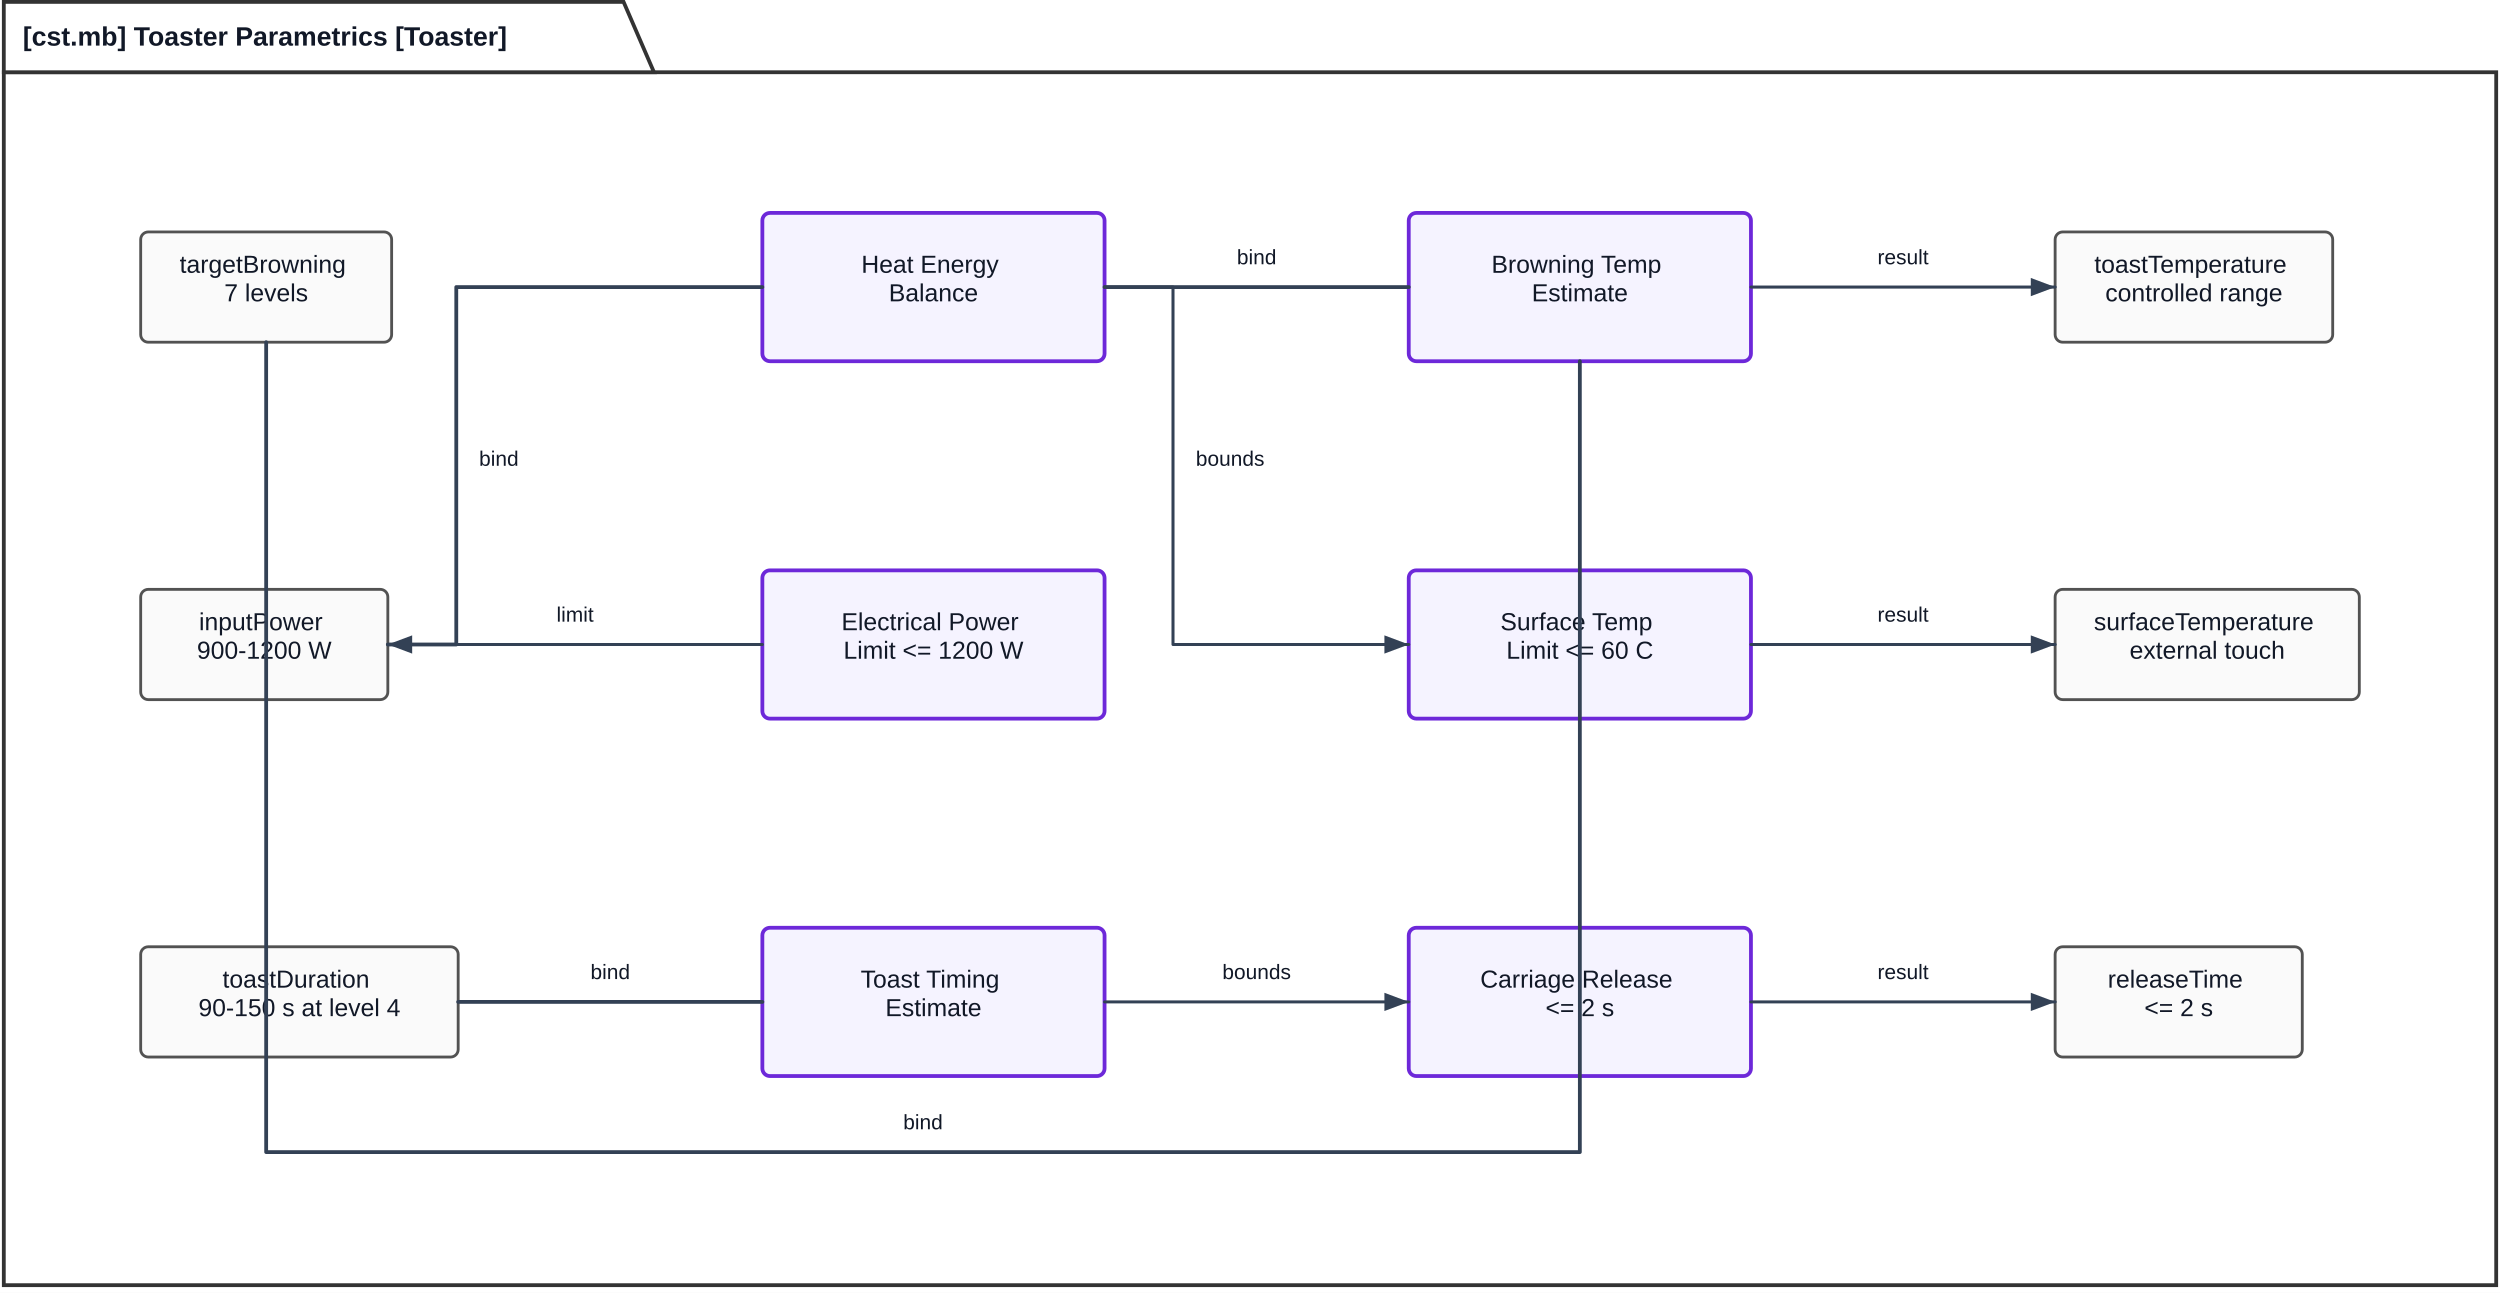
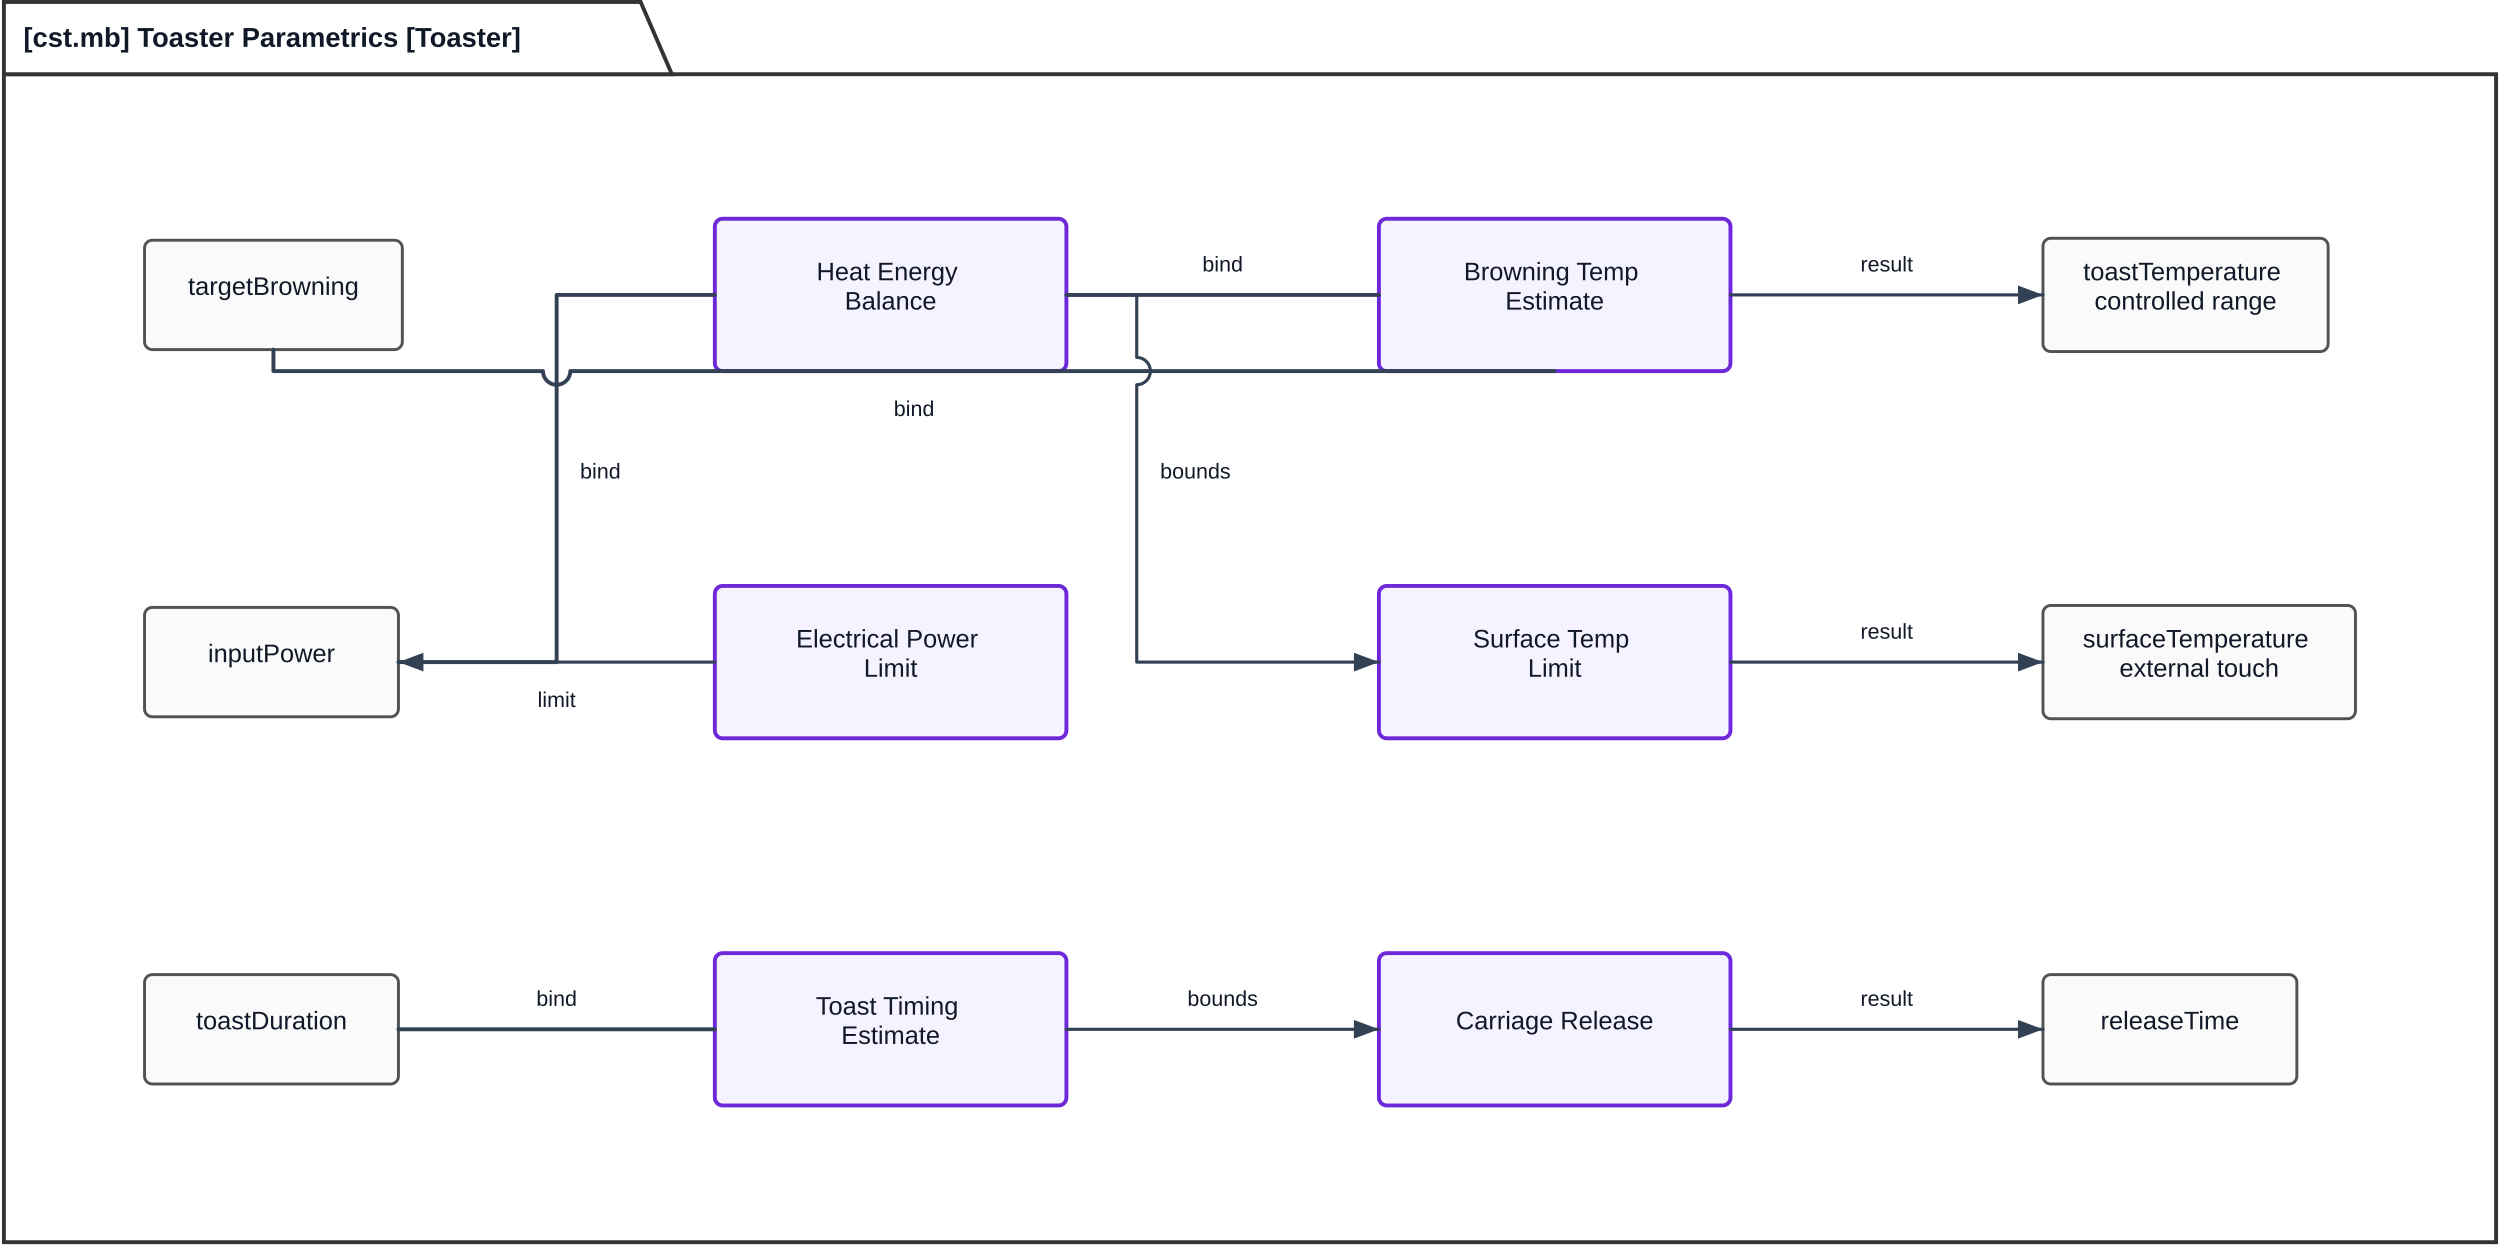
- <svg xmlns="http://www.w3.org/2000/svg" width="1315" height="680" viewBox="0 0 1315 680">
+ <svg xmlns="http://www.w3.org/2000/svg" width="1280" height="640" viewBox="0 0 1280 640">
  <defs>
    <style>text{font-family:Arial,Helvetica,sans-serif;fill:#111827}.label{font-size:13px}.small{font-size:11px}.header{font-size:14px;font-weight:600}</style>
    <marker id="arrow" markerWidth="8" markerHeight="6" refX="8" refY="3" orient="auto">
      <polygon points="0 0,8 3,0 6" fill="#1D4ED8" />
    </marker>
    <marker id="arrow-dark" markerWidth="8" markerHeight="6" refX="8" refY="3" orient="auto">
      <polygon points="0 0,8 3,0 6" fill="#334155" />
    </marker>
    <marker id="composition" markerWidth="12" markerHeight="12" refX="0" refY="6" orient="auto" markerUnits="strokeWidth">
      <polygon points="0 6,6 0,12 6,6 12" fill="#111827" stroke="#111827" />
    </marker>
  </defs>
-   <rect x="0" y="0" width="1315" height="680" fill="#FFFFFF" />
-   <rect x="2" y="38" width="1311" height="638" fill="none" stroke="#333333" stroke-width="2" />
+   <rect x="0" y="0" width="1280" height="640" fill="#FFFFFF" />
+   <rect x="2" y="38" width="1276" height="598" fill="none" stroke="#333333" stroke-width="2" />
  <path d="M 2 1 H 328 L 344 38 H 2 Z" fill="#FFFFFF" stroke="#333333" stroke-width="2" />
  <text class="header" x="12" y="24">[cst.mb] Toaster Parametrics [Toaster]</text>
-   <rect x="2" y="38" width="1311" height="640" fill="none" stroke="#333333" stroke-width="0" />
+   <rect x="2" y="38" width="1276" height="600" fill="none" stroke="#333333" stroke-width="0" />
  <g transform="translate(2,40)">
-     <rect id="targetBrowning" x="72" y="82" width="132" height="58" rx="4" fill="#FAFAFA" stroke="#525252" stroke-width="1.5" />
+     <rect id="targetBrowning" x="72" y="83" width="132" height="56" rx="4" fill="#FAFAFA" stroke="#525252" stroke-width="1.5" />
+     <text class="label" text-anchor="middle" x="138" y="111">targetBrowning</text>
+     <rect id="inputPower" x="72" y="271" width="130" height="56" rx="4" fill="#FAFAFA" stroke="#525252" stroke-width="1.5" />
+     <text class="label" text-anchor="middle" x="137" y="299">inputPower</text>
+     <rect id="toastDuration" x="72" y="459" width="130" height="56" rx="4" fill="#FAFAFA" stroke="#525252" stroke-width="1.5" />
+     <text class="label" text-anchor="middle" x="137" y="487">toastDuration</text>
+     <rect id="heatEnergyBalance" x="364" y="72" width="180" height="78" rx="4" fill="#F5F3FF" stroke="#6D28D9" stroke-width="2" />
    <text class="label" text-anchor="middle">
-       <tspan x="138" y="103.5">targetBrowning</tspan>
-       <tspan x="138" dy="15">7 levels</tspan>
+       <tspan x="454" y="103.5">Heat Energy</tspan>
+       <tspan x="454" dy="15">Balance</tspan>
    </text>
-     <rect id="inputPower" x="72" y="270" width="130" height="58" rx="4" fill="#FAFAFA" stroke="#525252" stroke-width="1.5" />
+     <rect id="electricalPowerLimit" x="364" y="260" width="180" height="78" rx="4" fill="#F5F3FF" stroke="#6D28D9" stroke-width="2" />
    <text class="label" text-anchor="middle">
-       <tspan x="137" y="291.5">inputPower</tspan>
-       <tspan x="137" dy="15">900-1200 W</tspan>
+       <tspan x="454" y="291.5">Electrical Power</tspan>
+       <tspan x="454" dy="15">Limit</tspan>
    </text>
-     <rect id="toastDuration" x="72" y="458" width="167" height="58" rx="4" fill="#FAFAFA" stroke="#525252" stroke-width="1.5" />
+     <rect id="toastTimingEstimate" x="364" y="448" width="180" height="78" rx="4" fill="#F5F3FF" stroke="#6D28D9" stroke-width="2" />
    <text class="label" text-anchor="middle">
-       <tspan x="155.5" y="479.5">toastDuration</tspan>
-       <tspan x="155.5" dy="15">90-150 s at level 4</tspan>
+       <tspan x="454" y="479.5">Toast Timing</tspan>
+       <tspan x="454" dy="15">Estimate</tspan>
    </text>
-     <rect id="heatEnergyBalance" x="399" y="72" width="180" height="78" rx="4" fill="#F5F3FF" stroke="#6D28D9" stroke-width="2" />
+     <rect id="browningTemperatureEstimate" x="704" y="72" width="180" height="78" rx="4" fill="#F5F3FF" stroke="#6D28D9" stroke-width="2" />
    <text class="label" text-anchor="middle">
-       <tspan x="489" y="103.5">Heat Energy</tspan>
-       <tspan x="489" dy="15">Balance</tspan>
+       <tspan x="794" y="103.5">Browning Temp</tspan>
+       <tspan x="794" dy="15">Estimate</tspan>
    </text>
-     <rect id="electricalPowerLimit" x="399" y="260" width="180" height="78" rx="4" fill="#F5F3FF" stroke="#6D28D9" stroke-width="2" />
+     <rect id="surfaceTemperatureLimit" x="704" y="260" width="180" height="78" rx="4" fill="#F5F3FF" stroke="#6D28D9" stroke-width="2" />
    <text class="label" text-anchor="middle">
-       <tspan x="489" y="291.5">Electrical Power</tspan>
-       <tspan x="489" dy="15">Limit &lt;= 1200 W</tspan>
+       <tspan x="794" y="291.5">Surface Temp</tspan>
+       <tspan x="794" dy="15">Limit</tspan>
    </text>
-     <rect id="toastTimingEstimate" x="399" y="448" width="180" height="78" rx="4" fill="#F5F3FF" stroke="#6D28D9" stroke-width="2" />
+     <rect id="carriageReleaseTiming" x="704" y="448" width="180" height="78" rx="4" fill="#F5F3FF" stroke="#6D28D9" stroke-width="2" />
+     <text class="label" text-anchor="middle" x="794" y="487">Carriage Release</text>
+     <rect id="toastTemperature" x="1044" y="82" width="146" height="58" rx="4" fill="#FAFAFA" stroke="#525252" stroke-width="1.5" />
    <text class="label" text-anchor="middle">
-       <tspan x="489" y="479.5">Toast Timing</tspan>
-       <tspan x="489" dy="15">Estimate</tspan>
+       <tspan x="1117" y="103.5">toastTemperature</tspan>
+       <tspan x="1117" dy="15">controlled range</tspan>
    </text>
-     <rect id="browningTemperatureEstimate" x="739" y="72" width="180" height="78" rx="4" fill="#F5F3FF" stroke="#6D28D9" stroke-width="2" />
+     <rect id="surfaceTemperature" x="1044" y="270" width="160" height="58" rx="4" fill="#FAFAFA" stroke="#525252" stroke-width="1.5" />
    <text class="label" text-anchor="middle">
-       <tspan x="829" y="103.5">Browning Temp</tspan>
-       <tspan x="829" dy="15">Estimate</tspan>
+       <tspan x="1124" y="291.5">surfaceTemperature</tspan>
+       <tspan x="1124" dy="15">external touch</tspan>
    </text>
-     <rect id="surfaceTemperatureLimit" x="739" y="260" width="180" height="78" rx="4" fill="#F5F3FF" stroke="#6D28D9" stroke-width="2" />
-     <text class="label" text-anchor="middle">
-       <tspan x="829" y="291.5">Surface Temp</tspan>
-       <tspan x="829" dy="15">Limit &lt;= 60 C</tspan>
-     </text>
-     <rect id="carriageReleaseTiming" x="739" y="448" width="180" height="78" rx="4" fill="#F5F3FF" stroke="#6D28D9" stroke-width="2" />
-     <text class="label" text-anchor="middle">
-       <tspan x="829" y="479.5">Carriage Release</tspan>
-       <tspan x="829" dy="15">&lt;= 2 s</tspan>
-     </text>
-     <rect id="toastTemperature" x="1079" y="82" width="146" height="58" rx="4" fill="#FAFAFA" stroke="#525252" stroke-width="1.5" />
-     <text class="label" text-anchor="middle">
-       <tspan x="1152" y="103.5">toastTemperature</tspan>
-       <tspan x="1152" dy="15">controlled range</tspan>
-     </text>
-     <rect id="surfaceTemperature" x="1079" y="270" width="160" height="58" rx="4" fill="#FAFAFA" stroke="#525252" stroke-width="1.5" />
-     <text class="label" text-anchor="middle">
-       <tspan x="1159" y="291.5">surfaceTemperature</tspan>
-       <tspan x="1159" dy="15">external touch</tspan>
-     </text>
-     <rect id="releaseTime" x="1079" y="458" width="130" height="58" rx="4" fill="#FAFAFA" stroke="#525252" stroke-width="1.5" />
-     <text class="label" text-anchor="middle">
-       <tspan x="1144" y="479.5">releaseTime</tspan>
-       <tspan x="1144" dy="15">&lt;= 2 s</tspan>
-     </text>
-     <path d="M 202,299 L 238,299 L 238,111 L 399,111" fill="none" stroke="#334155" stroke-width="2" stroke-linejoin="round" stroke-linecap="round" />
-     <path d="M 239,487 L 399,487" fill="none" stroke="#334155" stroke-width="2" stroke-linejoin="round" stroke-linecap="round" />
-     <path d="M 138,140 L 138,566 L 829,566 L 829,150" fill="none" stroke="#334155" stroke-width="2" stroke-linejoin="round" stroke-linecap="round" />
-     <path d="M 579,111 L 739,111" fill="none" stroke="#334155" stroke-width="2" stroke-linejoin="round" stroke-linecap="round" />
-     <path d="M 399,299 L 202,299" fill="none" stroke="#334155" stroke-width="1.6" stroke-linejoin="round" stroke-linecap="round" marker-end="url(#arrow-dark)" />
-     <path d="M 919,111 L 1079,111" fill="none" stroke="#334155" stroke-width="1.6" stroke-linejoin="round" stroke-linecap="round" marker-end="url(#arrow-dark)" />
-     <path d="M 579,111 L 615,111 L 615,299 L 739,299" fill="none" stroke="#334155" stroke-width="1.6" stroke-linejoin="round" stroke-linecap="round" marker-end="url(#arrow-dark)" />
-     <path d="M 919,299 L 1079,299" fill="none" stroke="#334155" stroke-width="1.6" stroke-linejoin="round" stroke-linecap="round" marker-end="url(#arrow-dark)" />
-     <path d="M 579,487 L 739,487" fill="none" stroke="#334155" stroke-width="1.6" stroke-linejoin="round" stroke-linecap="round" marker-end="url(#arrow-dark)" />
-     <path d="M 919,487 L 1079,487" fill="none" stroke="#334155" stroke-width="1.6" stroke-linejoin="round" stroke-linecap="round" marker-end="url(#arrow-dark)" />
-     <text class="small" x="250" y="205">bind</text>
-     <text class="small" text-anchor="middle" x="319" y="475">bind</text>
-     <text class="small" text-anchor="middle" x="483.5" y="554">bind</text>
-     <text class="small" text-anchor="middle" x="659" y="99">bind</text>
-     <text class="small" text-anchor="middle" x="300.5" y="287">limit</text>
-     <text class="small" text-anchor="middle" x="999" y="99">result</text>
-     <text class="small" x="627" y="205">bounds</text>
-     <text class="small" text-anchor="middle" x="999" y="287">result</text>
-     <text class="small" text-anchor="middle" x="659" y="475">bounds</text>
-     <text class="small" text-anchor="middle" x="999" y="475">result</text>
+     <rect id="releaseTime" x="1044" y="459" width="130" height="56" rx="4" fill="#FAFAFA" stroke="#525252" stroke-width="1.5" />
+     <text class="label" text-anchor="middle" x="1109" y="487">releaseTime</text>
+     <path d="M 202,299 L 283,299 L 283,111 L 364,111" fill="none" stroke="#334155" stroke-width="2" stroke-linejoin="round" stroke-linecap="round" />
+     <path d="M 202,487 L 364,487" fill="none" stroke="#334155" stroke-width="2" stroke-linejoin="round" stroke-linecap="round" />
+     <path d="M 138,139 L 138,150 L 276,150 A 7 7 0 0 0 290,150 L 794,150" fill="none" stroke="#334155" stroke-width="2" stroke-linejoin="round" stroke-linecap="round" />
+     <path d="M 544,111 L 704,111" fill="none" stroke="#334155" stroke-width="2" stroke-linejoin="round" stroke-linecap="round" />
+     <path d="M 364,299 L 202,299" fill="none" stroke="#334155" stroke-width="1.6" stroke-linejoin="round" stroke-linecap="round" marker-end="url(#arrow-dark)" />
+     <path d="M 884,111 L 1044,111" fill="none" stroke="#334155" stroke-width="1.6" stroke-linejoin="round" stroke-linecap="round" marker-end="url(#arrow-dark)" />
+     <path d="M 544,111 L 580,111 L 580,143 A 7 7 0 0 1 580,157 L 580,299 L 704,299" fill="none" stroke="#334155" stroke-width="1.6" stroke-linejoin="round" stroke-linecap="round" marker-end="url(#arrow-dark)" />
+     <path d="M 884,299 L 1044,299" fill="none" stroke="#334155" stroke-width="1.6" stroke-linejoin="round" stroke-linecap="round" marker-end="url(#arrow-dark)" />
+     <path d="M 544,487 L 704,487" fill="none" stroke="#334155" stroke-width="1.6" stroke-linejoin="round" stroke-linecap="round" marker-end="url(#arrow-dark)" />
+     <path d="M 884,487 L 1044,487" fill="none" stroke="#334155" stroke-width="1.6" stroke-linejoin="round" stroke-linecap="round" marker-end="url(#arrow-dark)" />
+     <text class="small" x="295" y="205">bind</text>
+     <text class="small" text-anchor="middle" x="283" y="475">bind</text>
+     <text class="small" text-anchor="middle" x="466" y="173">bind</text>
+     <text class="small" text-anchor="middle" x="624" y="99">bind</text>
+     <text class="small" text-anchor="middle" x="283" y="322">limit</text>
+     <text class="small" text-anchor="middle" x="964" y="99">result</text>
+     <text class="small" x="592" y="205">bounds</text>
+     <text class="small" text-anchor="middle" x="964" y="287">result</text>
+     <text class="small" text-anchor="middle" x="624" y="475">bounds</text>
+     <text class="small" text-anchor="middle" x="964" y="475">result</text>
  </g>
</svg>
